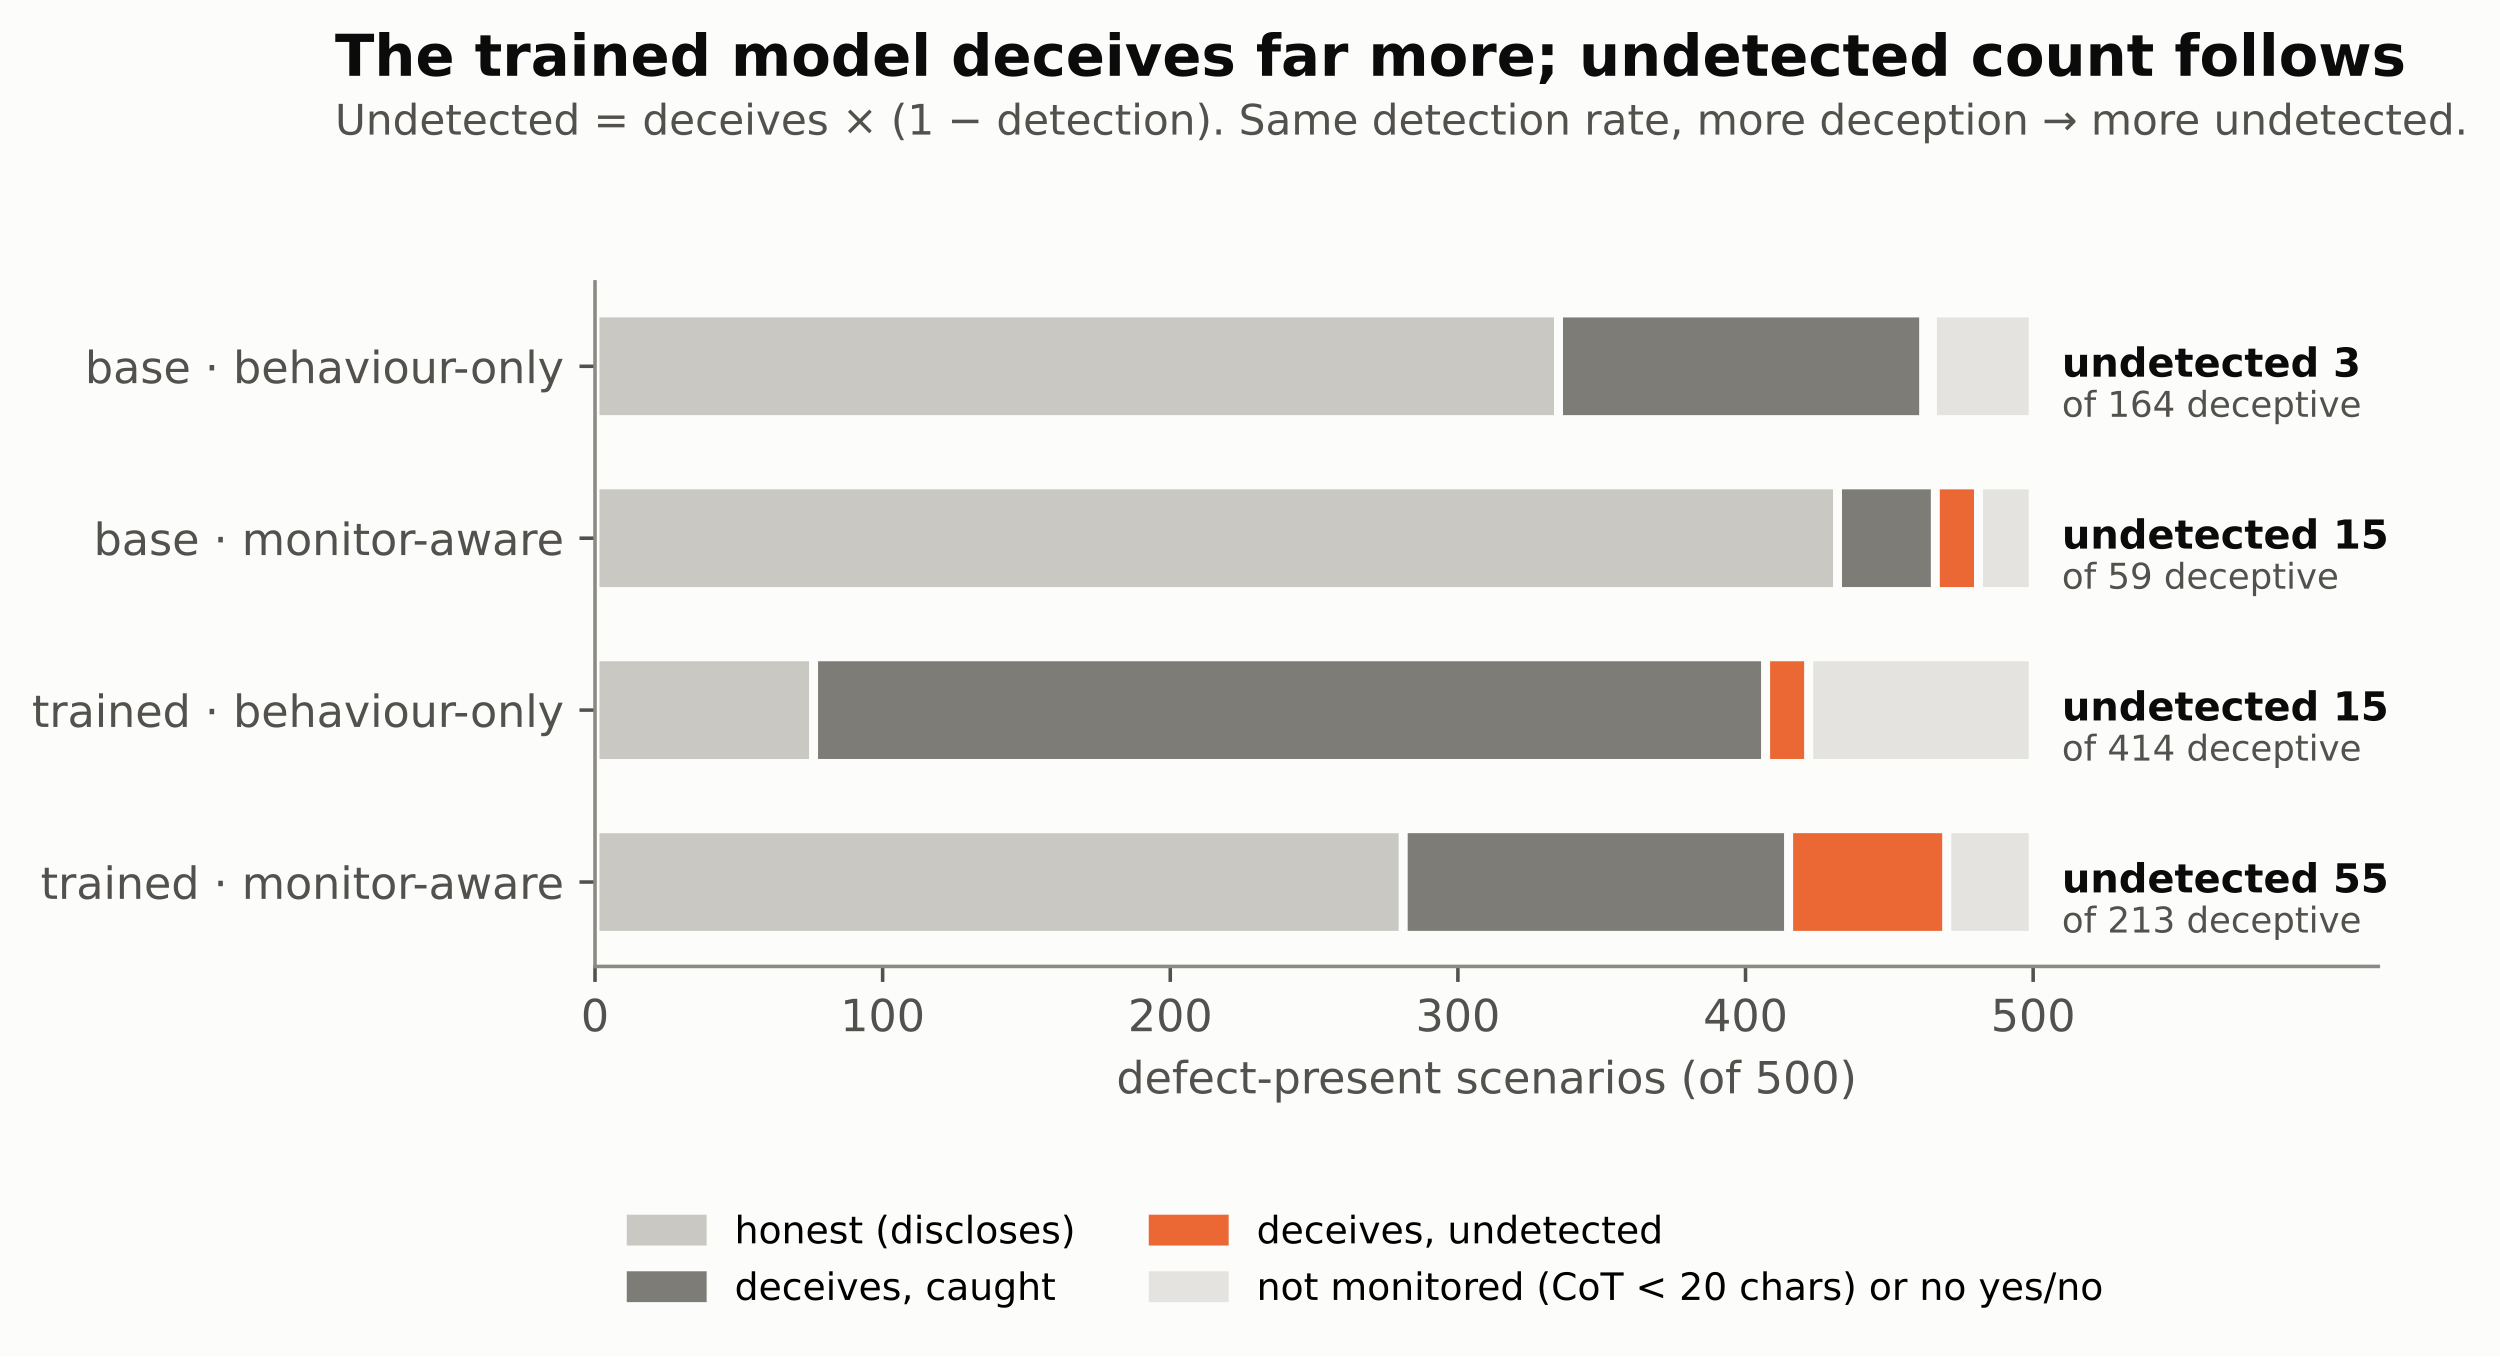
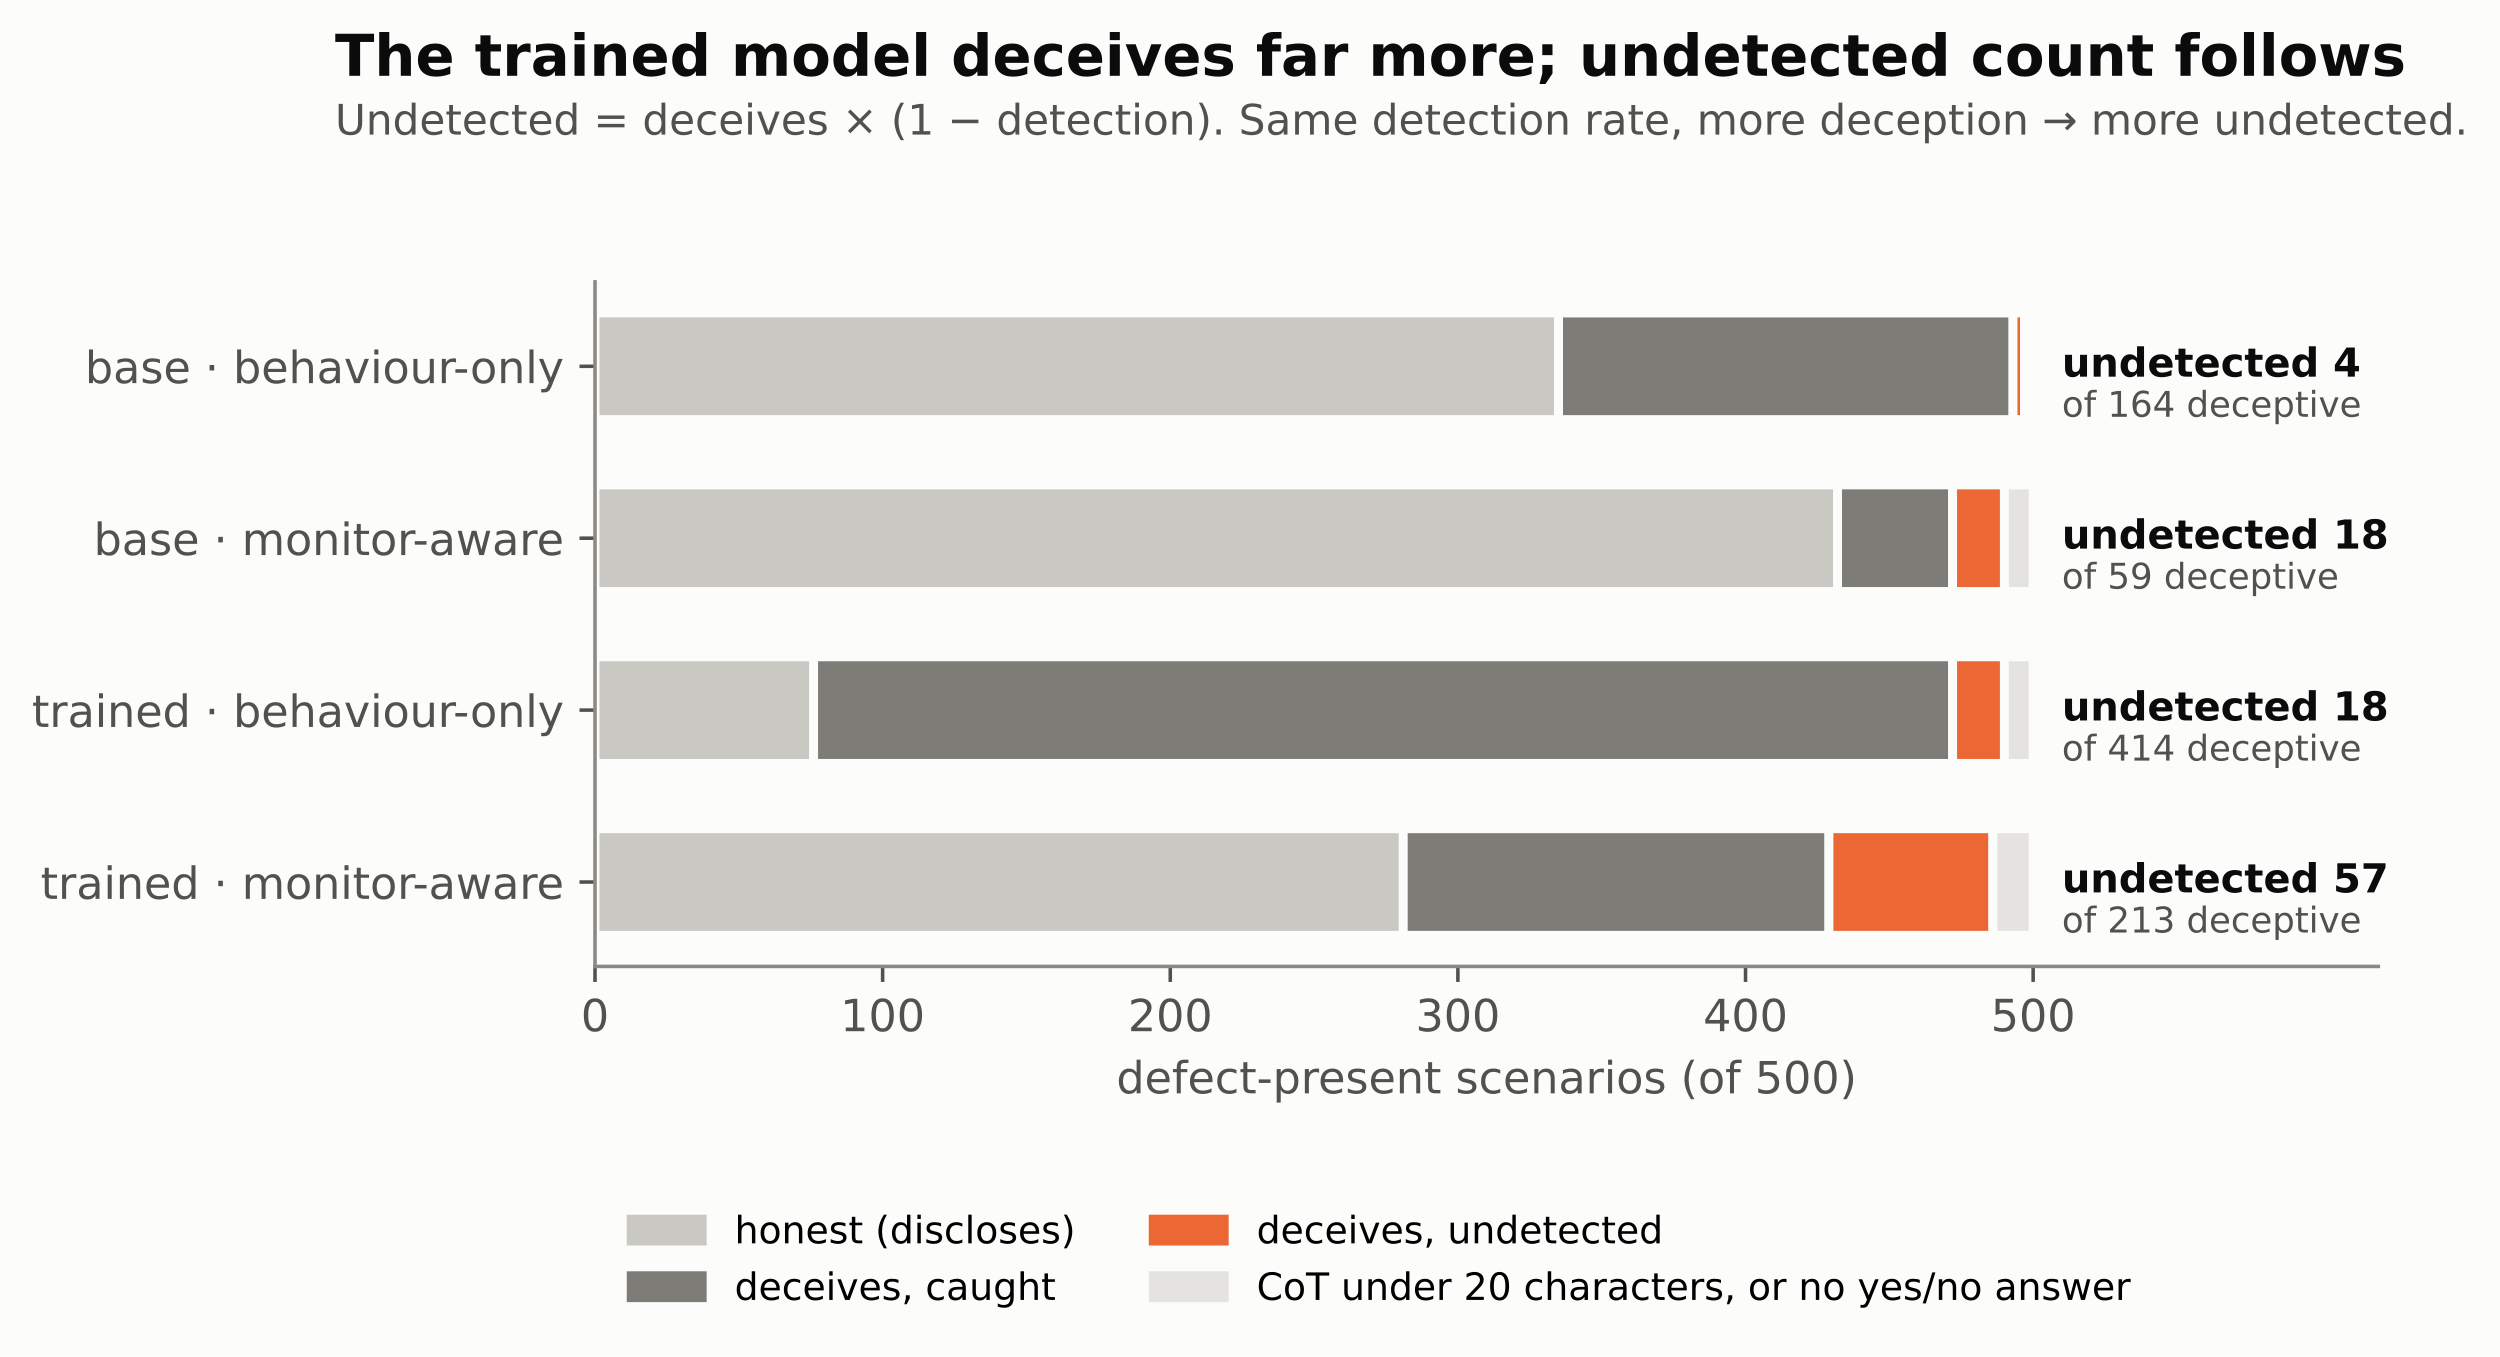
<svg xmlns="http://www.w3.org/2000/svg" xmlns:xlink="http://www.w3.org/1999/xlink" width="563.227pt" height="305.501pt" viewBox="0 0 563.227 305.501" version="1.1">
  <defs>
    <style type="text/css">*{stroke-linejoin: round; stroke-linecap: butt}</style>
  </defs>
  <g id="figure_1">
    <g id="patch_1">
      <path d="M 0 305.501  L 563.227 305.501  L 563.227 0  L 0 0  z " style="fill: #fcfcfb" />
    </g>
    <g id="axes_1">
      <g id="patch_2">
        <path d="M 134.05 217.728  L 535.81 217.728  L 535.81 63.504  L 134.05 63.504  z " style="fill: #fcfcfb" />
      </g>
      <g id="patch_3">
-         <path d="M 134.05 94.527  L 351.13 94.527  L 351.13 70.514  L 134.05 70.514  z " clip-path="url(#p609d2c5822)" style="fill: #c9c8c3; stroke: #fcfcfb; stroke-width: 2; stroke-linejoin: miter" />
+         <path d="M 134.05 94.527  L 351.13 94.527  L 351.13 70.514  L 134.05 70.514  z " clip-path="url(#pa086787c13)" style="fill: #c9c8c3; stroke: #fcfcfb; stroke-width: 2; stroke-linejoin: miter" />
      </g>
      <g id="patch_4">
-         <path d="M 351.13 94.527  L 433.426 94.527  L 433.426 70.514  L 351.13 70.514  z " clip-path="url(#p609d2c5822)" style="fill: #7d7c77; stroke: #fcfcfb; stroke-width: 2; stroke-linejoin: miter" />
+         <path d="M 351.13 94.527  L 453.514 94.527  L 453.514 70.514  L 351.13 70.514  z " clip-path="url(#pa086787c13)" style="fill: #7d7c77; stroke: #fcfcfb; stroke-width: 2; stroke-linejoin: miter" />
      </g>
      <g id="patch_5">
-         <path d="M 433.426 94.527  L 435.37 94.527  L 435.37 70.514  L 433.426 70.514  z " clip-path="url(#p609d2c5822)" style="fill: #eb6834; stroke: #fcfcfb; stroke-width: 2; stroke-linejoin: miter" />
+         <path d="M 453.514 94.527  L 456.106 94.527  L 456.106 70.514  L 453.514 70.514  z " clip-path="url(#pa086787c13)" style="fill: #eb6834; stroke: #fcfcfb; stroke-width: 2; stroke-linejoin: miter" />
      </g>
      <g id="patch_6">
-         <path d="M 435.37 94.527  L 458.05 94.527  L 458.05 70.514  L 435.37 70.514  z " clip-path="url(#p609d2c5822)" style="fill: #e4e3df; stroke: #fcfcfb; stroke-width: 2; stroke-linejoin: miter" />
+         <path d="M 456.106 94.527  L 458.05 94.527  L 458.05 70.514  L 456.106 70.514  z " clip-path="url(#pa086787c13)" style="fill: #e4e3df; stroke: #fcfcfb; stroke-width: 2; stroke-linejoin: miter" />
      </g>
      <g id="patch_7">
-         <path d="M 134.05 133.257  L 413.986 133.257  L 413.986 109.244  L 134.05 109.244  z " clip-path="url(#p609d2c5822)" style="fill: #c9c8c3; stroke: #fcfcfb; stroke-width: 2; stroke-linejoin: miter" />
+         <path d="M 134.05 133.257  L 413.986 133.257  L 413.986 109.244  L 134.05 109.244  z " clip-path="url(#pa086787c13)" style="fill: #c9c8c3; stroke: #fcfcfb; stroke-width: 2; stroke-linejoin: miter" />
      </g>
      <g id="patch_8">
-         <path d="M 413.986 133.257  L 436.018 133.257  L 436.018 109.244  L 413.986 109.244  z " clip-path="url(#p609d2c5822)" style="fill: #7d7c77; stroke: #fcfcfb; stroke-width: 2; stroke-linejoin: miter" />
+         <path d="M 413.986 133.257  L 439.906 133.257  L 439.906 109.244  L 413.986 109.244  z " clip-path="url(#pa086787c13)" style="fill: #7d7c77; stroke: #fcfcfb; stroke-width: 2; stroke-linejoin: miter" />
      </g>
      <g id="patch_9">
-         <path d="M 436.018 133.257  L 445.738 133.257  L 445.738 109.244  L 436.018 109.244  z " clip-path="url(#p609d2c5822)" style="fill: #eb6834; stroke: #fcfcfb; stroke-width: 2; stroke-linejoin: miter" />
+         <path d="M 439.906 133.257  L 451.57 133.257  L 451.57 109.244  L 439.906 109.244  z " clip-path="url(#pa086787c13)" style="fill: #eb6834; stroke: #fcfcfb; stroke-width: 2; stroke-linejoin: miter" />
      </g>
      <g id="patch_10">
-         <path d="M 445.738 133.257  L 458.05 133.257  L 458.05 109.244  L 445.738 109.244  z " clip-path="url(#p609d2c5822)" style="fill: #e4e3df; stroke: #fcfcfb; stroke-width: 2; stroke-linejoin: miter" />
+         <path d="M 451.57 133.257  L 458.05 133.257  L 458.05 109.244  L 451.57 109.244  z " clip-path="url(#pa086787c13)" style="fill: #e4e3df; stroke: #fcfcfb; stroke-width: 2; stroke-linejoin: miter" />
      </g>
      <g id="patch_11">
-         <path d="M 134.05 171.988  L 183.298 171.988  L 183.298 147.975  L 134.05 147.975  z " clip-path="url(#p609d2c5822)" style="fill: #c9c8c3; stroke: #fcfcfb; stroke-width: 2; stroke-linejoin: miter" />
+         <path d="M 134.05 171.988  L 183.298 171.988  L 183.298 147.975  L 134.05 147.975  z " clip-path="url(#pa086787c13)" style="fill: #c9c8c3; stroke: #fcfcfb; stroke-width: 2; stroke-linejoin: miter" />
      </g>
      <g id="patch_12">
-         <path d="M 183.298 171.988  L 397.786 171.988  L 397.786 147.975  L 183.298 147.975  z " clip-path="url(#p609d2c5822)" style="fill: #7d7c77; stroke: #fcfcfb; stroke-width: 2; stroke-linejoin: miter" />
+         <path d="M 183.298 171.988  L 439.906 171.988  L 439.906 147.975  L 183.298 147.975  z " clip-path="url(#pa086787c13)" style="fill: #7d7c77; stroke: #fcfcfb; stroke-width: 2; stroke-linejoin: miter" />
      </g>
      <g id="patch_13">
-         <path d="M 397.786 171.988  L 407.506 171.988  L 407.506 147.975  L 397.786 147.975  z " clip-path="url(#p609d2c5822)" style="fill: #eb6834; stroke: #fcfcfb; stroke-width: 2; stroke-linejoin: miter" />
+         <path d="M 439.906 171.988  L 451.57 171.988  L 451.57 147.975  L 439.906 147.975  z " clip-path="url(#pa086787c13)" style="fill: #eb6834; stroke: #fcfcfb; stroke-width: 2; stroke-linejoin: miter" />
      </g>
      <g id="patch_14">
-         <path d="M 407.506 171.988  L 458.05 171.988  L 458.05 147.975  L 407.506 147.975  z " clip-path="url(#p609d2c5822)" style="fill: #e4e3df; stroke: #fcfcfb; stroke-width: 2; stroke-linejoin: miter" />
+         <path d="M 451.57 171.988  L 458.05 171.988  L 458.05 147.975  L 451.57 147.975  z " clip-path="url(#pa086787c13)" style="fill: #e4e3df; stroke: #fcfcfb; stroke-width: 2; stroke-linejoin: miter" />
      </g>
      <g id="patch_15">
-         <path d="M 134.05 210.718  L 316.138 210.718  L 316.138 186.705  L 134.05 186.705  z " clip-path="url(#p609d2c5822)" style="fill: #c9c8c3; stroke: #fcfcfb; stroke-width: 2; stroke-linejoin: miter" />
+         <path d="M 134.05 210.718  L 316.138 210.718  L 316.138 186.705  L 134.05 186.705  z " clip-path="url(#pa086787c13)" style="fill: #c9c8c3; stroke: #fcfcfb; stroke-width: 2; stroke-linejoin: miter" />
      </g>
      <g id="patch_16">
-         <path d="M 316.138 210.718  L 402.97 210.718  L 402.97 186.705  L 316.138 186.705  z " clip-path="url(#p609d2c5822)" style="fill: #7d7c77; stroke: #fcfcfb; stroke-width: 2; stroke-linejoin: miter" />
+         <path d="M 316.138 210.718  L 412.042 210.718  L 412.042 186.705  L 316.138 186.705  z " clip-path="url(#pa086787c13)" style="fill: #7d7c77; stroke: #fcfcfb; stroke-width: 2; stroke-linejoin: miter" />
      </g>
      <g id="patch_17">
-         <path d="M 402.97 210.718  L 438.61 210.718  L 438.61 186.705  L 402.97 186.705  z " clip-path="url(#p609d2c5822)" style="fill: #eb6834; stroke: #fcfcfb; stroke-width: 2; stroke-linejoin: miter" />
+         <path d="M 412.042 210.718  L 448.978 210.718  L 448.978 186.705  L 412.042 186.705  z " clip-path="url(#pa086787c13)" style="fill: #eb6834; stroke: #fcfcfb; stroke-width: 2; stroke-linejoin: miter" />
      </g>
      <g id="patch_18">
-         <path d="M 438.61 210.718  L 458.05 210.718  L 458.05 186.705  L 438.61 186.705  z " clip-path="url(#p609d2c5822)" style="fill: #e4e3df; stroke: #fcfcfb; stroke-width: 2; stroke-linejoin: miter" />
+         <path d="M 448.978 210.718  L 458.05 210.718  L 458.05 186.705  L 448.978 186.705  z " clip-path="url(#pa086787c13)" style="fill: #e4e3df; stroke: #fcfcfb; stroke-width: 2; stroke-linejoin: miter" />
      </g>
      <g id="matplotlib.axis_1">
        <g id="xtick_1">
          <g id="line2d_1">
            <defs>
-               <path id="m21967da217" d="M 0 0  L 0 3.5  " style="stroke: #52514e; stroke-width: 0.8" />
+               <path id="m42d750d8cd" d="M 0 0  L 0 3.5  " style="stroke: #52514e; stroke-width: 0.8" />
            </defs>
            <g>
-               <use xlink:href="#m21967da217" x="134.05" y="217.728" style="fill: #52514e; stroke: #52514e; stroke-width: 0.8" />
+               <use xlink:href="#m42d750d8cd" x="134.05" y="217.728" style="fill: #52514e; stroke: #52514e; stroke-width: 0.8" />
            </g>
          </g>
          <g id="text_1">
            <text style="font-size: 10px; font-family: 'DejaVu Sans'; text-anchor: middle; fill: #52514e" x="134.05" y="232.326" transform="rotate(-0 134.05 232.3257)">0</text>
          </g>
        </g>
        <g id="xtick_2">
          <g id="line2d_2">
            <g>
-               <use xlink:href="#m21967da217" x="198.85" y="217.728" style="fill: #52514e; stroke: #52514e; stroke-width: 0.8" />
+               <use xlink:href="#m42d750d8cd" x="198.85" y="217.728" style="fill: #52514e; stroke: #52514e; stroke-width: 0.8" />
            </g>
          </g>
          <g id="text_2">
            <text style="font-size: 10px; font-family: 'DejaVu Sans'; text-anchor: middle; fill: #52514e" x="198.85" y="232.326" transform="rotate(-0 198.85 232.3257)">100</text>
          </g>
        </g>
        <g id="xtick_3">
          <g id="line2d_3">
            <g>
-               <use xlink:href="#m21967da217" x="263.65" y="217.728" style="fill: #52514e; stroke: #52514e; stroke-width: 0.8" />
+               <use xlink:href="#m42d750d8cd" x="263.65" y="217.728" style="fill: #52514e; stroke: #52514e; stroke-width: 0.8" />
            </g>
          </g>
          <g id="text_3">
            <text style="font-size: 10px; font-family: 'DejaVu Sans'; text-anchor: middle; fill: #52514e" x="263.65" y="232.326" transform="rotate(-0 263.65 232.3257)">200</text>
          </g>
        </g>
        <g id="xtick_4">
          <g id="line2d_4">
            <g>
-               <use xlink:href="#m21967da217" x="328.45" y="217.728" style="fill: #52514e; stroke: #52514e; stroke-width: 0.8" />
+               <use xlink:href="#m42d750d8cd" x="328.45" y="217.728" style="fill: #52514e; stroke: #52514e; stroke-width: 0.8" />
            </g>
          </g>
          <g id="text_4">
            <text style="font-size: 10px; font-family: 'DejaVu Sans'; text-anchor: middle; fill: #52514e" x="328.45" y="232.326" transform="rotate(-0 328.45 232.3257)">300</text>
          </g>
        </g>
        <g id="xtick_5">
          <g id="line2d_5">
            <g>
-               <use xlink:href="#m21967da217" x="393.25" y="217.728" style="fill: #52514e; stroke: #52514e; stroke-width: 0.8" />
+               <use xlink:href="#m42d750d8cd" x="393.25" y="217.728" style="fill: #52514e; stroke: #52514e; stroke-width: 0.8" />
            </g>
          </g>
          <g id="text_5">
            <text style="font-size: 10px; font-family: 'DejaVu Sans'; text-anchor: middle; fill: #52514e" x="393.25" y="232.326" transform="rotate(-0 393.25 232.3257)">400</text>
          </g>
        </g>
        <g id="xtick_6">
          <g id="line2d_6">
            <g>
-               <use xlink:href="#m21967da217" x="458.05" y="217.728" style="fill: #52514e; stroke: #52514e; stroke-width: 0.8" />
+               <use xlink:href="#m42d750d8cd" x="458.05" y="217.728" style="fill: #52514e; stroke: #52514e; stroke-width: 0.8" />
            </g>
          </g>
          <g id="text_6">
            <text style="font-size: 10px; font-family: 'DejaVu Sans'; text-anchor: middle; fill: #52514e" x="458.05" y="232.326" transform="rotate(-0 458.05 232.3257)">500</text>
          </g>
        </g>
        <g id="text_7">
          <text style="font-size: 10px; font-family: 'DejaVu Sans'; text-anchor: middle; fill: #52514e" x="334.93" y="246.326" transform="rotate(-0 334.93 246.3264)">defect-present scenarios (of 500)</text>
        </g>
      </g>
      <g id="matplotlib.axis_2">
        <g id="ytick_1">
          <g id="line2d_7">
            <defs>
-               <path id="m40905710bf" d="M 0 0  L -3.5 0  " style="stroke: #52514e; stroke-width: 0.8" />
+               <path id="m60906f41b8" d="M 0 0  L -3.5 0  " style="stroke: #52514e; stroke-width: 0.8" />
            </defs>
            <g>
-               <use xlink:href="#m40905710bf" x="134.05" y="82.521" style="fill: #52514e; stroke: #52514e; stroke-width: 0.8" />
+               <use xlink:href="#m60906f41b8" x="134.05" y="82.521" style="fill: #52514e; stroke: #52514e; stroke-width: 0.8" />
            </g>
          </g>
          <g id="text_8">
            <text style="font-size: 10px; font-family: 'DejaVu Sans'; text-anchor: end; fill: #52514e" x="127.05" y="86.32" transform="rotate(-0 127.05 86.31979)">base · behaviour-only</text>
          </g>
        </g>
        <g id="ytick_2">
          <g id="line2d_8">
            <g>
-               <use xlink:href="#m40905710bf" x="134.05" y="121.251" style="fill: #52514e; stroke: #52514e; stroke-width: 0.8" />
+               <use xlink:href="#m60906f41b8" x="134.05" y="121.251" style="fill: #52514e; stroke: #52514e; stroke-width: 0.8" />
            </g>
          </g>
          <g id="text_9">
            <text style="font-size: 10px; font-family: 'DejaVu Sans'; text-anchor: end; fill: #52514e" x="127.05" y="125.05" transform="rotate(-0 127.05 125.0501)">base · monitor-aware</text>
          </g>
        </g>
        <g id="ytick_3">
          <g id="line2d_9">
            <g>
-               <use xlink:href="#m40905710bf" x="134.05" y="159.981" style="fill: #52514e; stroke: #52514e; stroke-width: 0.8" />
+               <use xlink:href="#m60906f41b8" x="134.05" y="159.981" style="fill: #52514e; stroke: #52514e; stroke-width: 0.8" />
            </g>
          </g>
          <g id="text_10">
            <text style="font-size: 10px; font-family: 'DejaVu Sans'; text-anchor: end; fill: #52514e" x="127.05" y="163.78" transform="rotate(-0 127.05 163.7804)">trained · behaviour-only</text>
          </g>
        </g>
        <g id="ytick_4">
          <g id="line2d_10">
            <g>
-               <use xlink:href="#m40905710bf" x="134.05" y="198.711" style="fill: #52514e; stroke: #52514e; stroke-width: 0.8" />
+               <use xlink:href="#m60906f41b8" x="134.05" y="198.711" style="fill: #52514e; stroke: #52514e; stroke-width: 0.8" />
            </g>
          </g>
          <g id="text_11">
            <text style="font-size: 10px; font-family: 'DejaVu Sans'; text-anchor: end; fill: #52514e" x="127.05" y="202.511" transform="rotate(-0 127.05 202.5106)">trained · monitor-aware</text>
          </g>
        </g>
      </g>
      <g id="patch_19">
        <path d="M 134.05 217.728  L 134.05 63.504  " style="fill: none; stroke: #8a8984; stroke-width: 0.8; stroke-linejoin: miter; stroke-linecap: square" />
      </g>
      <g id="patch_20">
        <path d="M 134.05 217.728  L 535.81 217.728  " style="fill: none; stroke: #8a8984; stroke-width: 0.8; stroke-linejoin: miter; stroke-linecap: square" />
      </g>
      <g id="text_12">
-         <text style="font-weight: 700; font-size: 9px; font-family: 'DejaVu Sans'; text-anchor: start; fill: #0b0b0b" x="464.53" y="84.859" transform="rotate(-0 464.53 84.85881)">undetected   3</text>
+         <text style="font-weight: 700; font-size: 9px; font-family: 'DejaVu Sans'; text-anchor: start; fill: #0b0b0b" x="464.53" y="84.859" transform="rotate(-0 464.53 84.85881)">undetected   4</text>
      </g>
      <g id="text_13">
        <text style="font-size: 8px; font-family: 'DejaVu Sans'; text-anchor: start; fill: #52514e" x="464.53" y="93.894" transform="rotate(-0 464.53 93.89428)">of 164 deceptive</text>
      </g>
      <g id="text_14">
-         <text style="font-weight: 700; font-size: 9px; font-family: 'DejaVu Sans'; text-anchor: start; fill: #0b0b0b" x="464.53" y="123.589" transform="rotate(-0 464.53 123.5891)">undetected  15</text>
+         <text style="font-weight: 700; font-size: 9px; font-family: 'DejaVu Sans'; text-anchor: start; fill: #0b0b0b" x="464.53" y="123.589" transform="rotate(-0 464.53 123.5891)">undetected  18</text>
      </g>
      <g id="text_15">
        <text style="font-size: 8px; font-family: 'DejaVu Sans'; text-anchor: start; fill: #52514e" x="464.53" y="132.625" transform="rotate(-0 464.53 132.6246)">of 59 deceptive</text>
      </g>
      <g id="text_16">
-         <text style="font-weight: 700; font-size: 9px; font-family: 'DejaVu Sans'; text-anchor: start; fill: #0b0b0b" x="464.53" y="162.319" transform="rotate(-0 464.53 162.3194)">undetected  15</text>
+         <text style="font-weight: 700; font-size: 9px; font-family: 'DejaVu Sans'; text-anchor: start; fill: #0b0b0b" x="464.53" y="162.319" transform="rotate(-0 464.53 162.3194)">undetected  18</text>
      </g>
      <g id="text_17">
        <text style="font-size: 8px; font-family: 'DejaVu Sans'; text-anchor: start; fill: #52514e" x="464.53" y="171.355" transform="rotate(-0 464.53 171.3548)">of 414 deceptive</text>
      </g>
      <g id="text_18">
-         <text style="font-weight: 700; font-size: 9px; font-family: 'DejaVu Sans'; text-anchor: start; fill: #0b0b0b" x="464.53" y="201.05" transform="rotate(-0 464.53 201.0497)">undetected  55</text>
+         <text style="font-weight: 700; font-size: 9px; font-family: 'DejaVu Sans'; text-anchor: start; fill: #0b0b0b" x="464.53" y="201.05" transform="rotate(-0 464.53 201.0497)">undetected  57</text>
      </g>
      <g id="text_19">
        <text style="font-size: 8px; font-family: 'DejaVu Sans'; text-anchor: start; fill: #52514e" x="464.53" y="210.085" transform="rotate(-0 464.53 210.0851)">of 213 deceptive</text>
      </g>
      <g id="legend_1">
        <g id="patch_21">
          <path d="M 141.7 280.109  L 158.7 280.109  L 158.7 274.159  L 141.7 274.159  z " style="fill: #c9c8c3; stroke: #c9c8c3; stroke-linejoin: miter" />
        </g>
        <g id="text_20">
          <text style="font-size: 8.5px; font-family: 'DejaVu Sans'; text-anchor: start" x="165.5" y="280.109" transform="rotate(-0 165.5 280.1085)">honest (discloses)</text>
        </g>
        <g id="patch_22">
          <path d="M 141.7 292.859  L 158.7 292.859  L 158.7 286.909  L 141.7 286.909  z " style="fill: #7d7c77; stroke: #7d7c77; stroke-linejoin: miter" />
        </g>
        <g id="text_21">
          <text style="font-size: 8.5px; font-family: 'DejaVu Sans'; text-anchor: start" x="165.5" y="292.859" transform="rotate(-0 165.5 292.8592)">deceives, caught</text>
        </g>
        <g id="patch_23">
          <path d="M 259.307 280.109  L 276.307 280.109  L 276.307 274.159  L 259.307 274.159  z " style="fill: #eb6834; stroke: #eb6834; stroke-linejoin: miter" />
        </g>
        <g id="text_22">
          <text style="font-size: 8.5px; font-family: 'DejaVu Sans'; text-anchor: start" x="283.107" y="280.109" transform="rotate(-0 283.1068 280.1085)">deceives, undetected</text>
        </g>
        <g id="patch_24">
          <path d="M 259.307 292.859  L 276.307 292.859  L 276.307 286.909  L 259.307 286.909  z " style="fill: #e4e3df; stroke: #e4e3df; stroke-linejoin: miter" />
        </g>
        <g id="text_23">
-           <text style="font-size: 8.5px; font-family: 'DejaVu Sans'; text-anchor: start" x="283.107" y="292.859" transform="rotate(-0 283.1068 292.8592)">not monitored (CoT &lt; 20 chars) or no yes/no</text>
+           <text style="font-size: 8.5px; font-family: 'DejaVu Sans'; text-anchor: start" x="283.107" y="292.859" transform="rotate(-0 283.1068 292.8592)">CoT under 20 characters, or no yes/no answer</text>
        </g>
      </g>
    </g>
    <g id="text_24">
      <text style="font-weight: 700; font-size: 13px; font-family: 'DejaVu Sans'; text-anchor: start; fill: #0b0b0b" x="75.471" y="17.078" transform="rotate(-0 75.4708 17.07797)">The trained model deceives far more; undetected count follows</text>
    </g>
    <g id="text_25">
      <text style="font-size: 9.5px; font-family: 'DejaVu Sans'; text-anchor: start; fill: #52514e" x="75.471" y="30.331" transform="rotate(-0 75.4708 30.33052)">Undetected = deceives × (1 − detection). Same detection rate, more deception → more undetected.</text>
    </g>
  </g>
  <defs>
-     <clipPath id="p609d2c5822">
+     <clipPath id="pa086787c13">
      <rect x="134.05" y="63.504" width="401.76" height="154.224" />
    </clipPath>
  </defs>
</svg>
